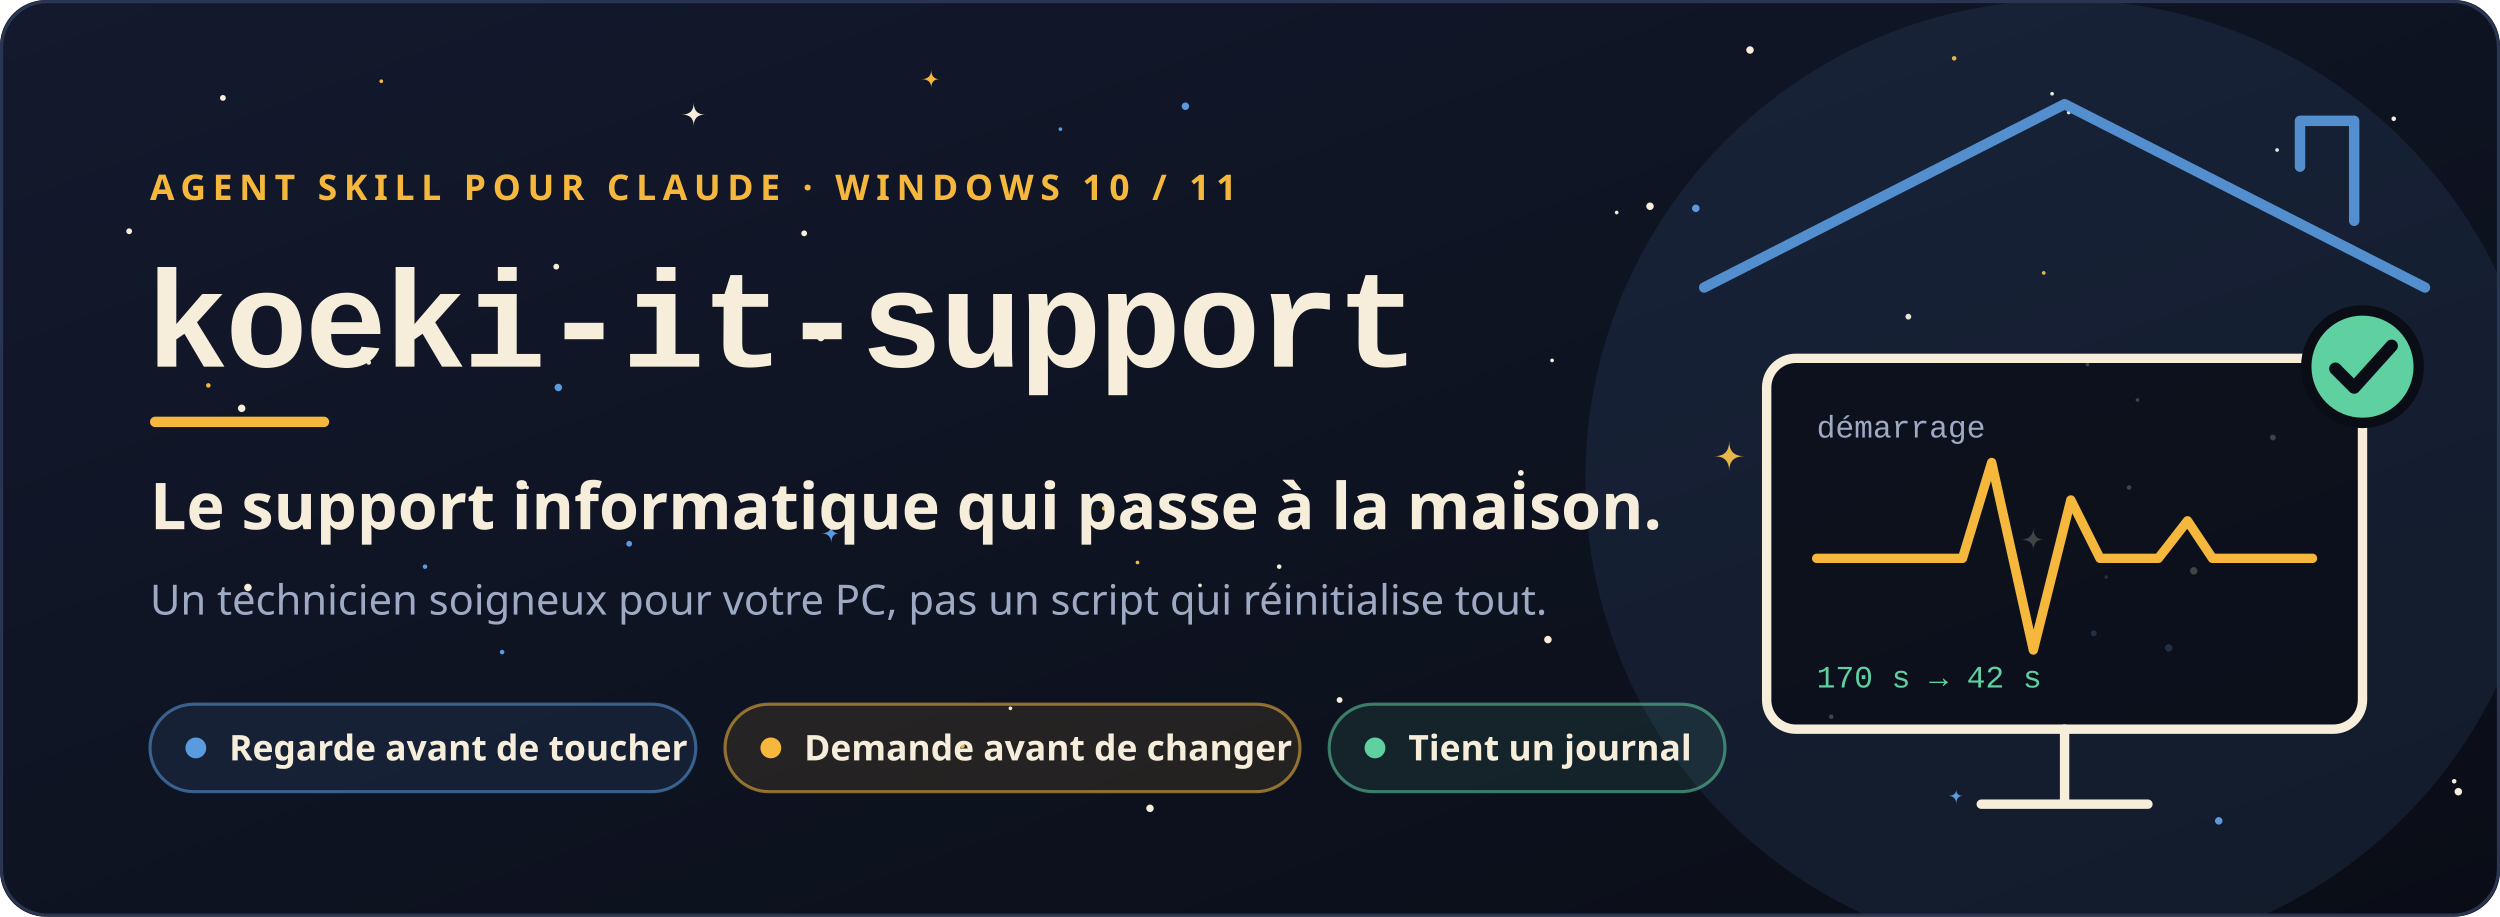
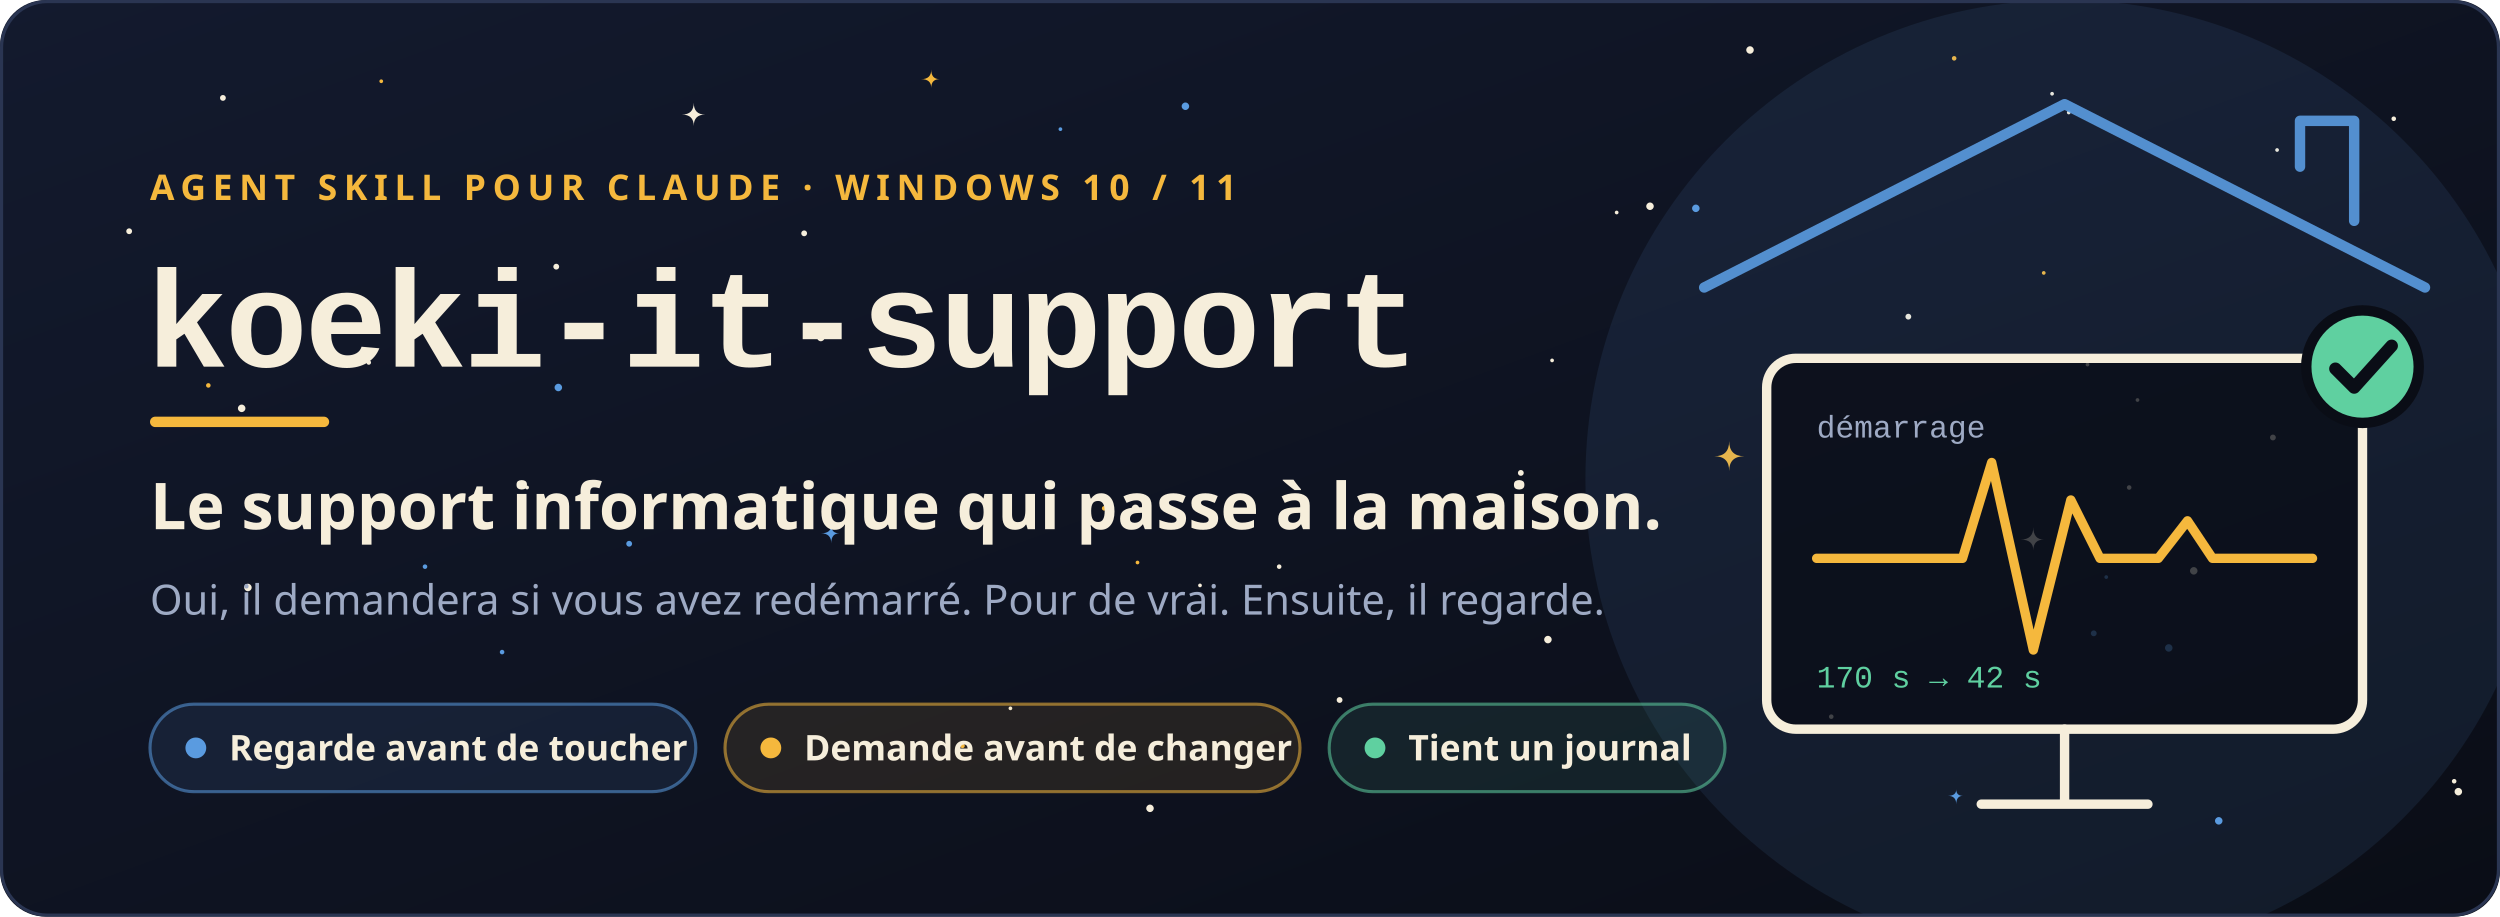
<svg xmlns="http://www.w3.org/2000/svg" viewBox="0 0 1200 440" width="1200" height="440" role="img" aria-labelledby="h-t h-d">
  <defs>
    <linearGradient id="h-bg" x1="0" y1="0" x2="1" y2="1">
      <stop offset="0" stop-color="#131a2e" />
      <stop offset="1" stop-color="#0a0d16" />
    </linearGradient>
    <clipPath id="h-clip">
      <rect width="1200" height="440" rx="22" />
    </clipPath>
  </defs>
  <style>
text{font-family:-apple-system,BlinkMacSystemFont,'Segoe UI','Noto Sans',Helvetica,Arial,sans-serif;fill:#f6eedb}
.mono{font-family:ui-monospace,SFMono-Regular,'SF Mono',Menlo,Consolas,'Liberation Mono',monospace}
.muted{fill:#9eaac4}.gold{fill:#f5b83d}.blue{fill:#5a9be0}.green{fill:#5fd0a0}.red{fill:#f0806a}
.b{font-weight:700}.sb{font-weight:600}
@keyframes tw{0%,100%{opacity:.15}50%{opacity:.9}}
.star{animation:tw 4s ease-in-out infinite}

@keyframes draw{0%{stroke-dashoffset:520}45%,92%{stroke-dashoffset:0}100%{stroke-dashoffset:-520}}
.pulse{stroke-dasharray:520;animation:draw 9s ease-in-out infinite}
@keyframes pop{0%,46%{opacity:0;transform:scale(.4)}54%{opacity:1;transform:scale(1.12)}58%,92%{opacity:1;transform:scale(1)}100%{opacity:0;transform:scale(1)}}
.check{transform-origin:1108px 176px;animation:pop 9s ease-out infinite}
@keyframes glow{0%,100%{opacity:.25}50%{opacity:.6}}
.glow{animation:glow 5s ease-in-out infinite}
[class]{animation-delay:-5s}@media (prefers-reduced-motion:reduce){*{animation:none!important}}</style>
  <g clip-path="url(#h-clip)">
    <rect width="1200" height="440" fill="url(#h-bg)" />
    <circle class="star" style="animation-delay:-1.8s;animation-duration:5.6s" cx="545" cy="244" r="1.8" fill="#f6eedb" />
    <circle class="star" style="animation-delay:-0.4s;animation-duration:3.9s" cx="614" cy="272" r="1.1" fill="#f6eedb" />
    <circle class="star" style="animation-delay:-3.9s;animation-duration:5.0s" cx="1053" cy="274" r="1.8" fill="#f6eedb" />
    <circle class="star" style="animation-delay:-0.8s;animation-duration:3.7s" cx="985" cy="45" r="0.9" fill="#f6eedb" />
    <path class="star" style="animation-delay:-2.1s;animation-duration:4.9s" fill="#5a9be0" d="M399 252.0Q399 256 402.9 256Q399 256 399 260.8Q399 256 394.1 256Q399 256 399 252.0Z" />
    <circle class="star" style="animation-delay:-4.0s;animation-duration:6.0s" cx="119" cy="282" r="1.8" fill="#f6eedb" />
    <circle class="star" style="animation-delay:-0.1s;animation-duration:4.7s" cx="386" cy="112" r="1.4" fill="#f6eedb" />
    <circle class="star" style="animation-delay:-3.4s;animation-duration:3.0s" cx="1002" cy="175" r="0.9" fill="#f6eedb" />
    <circle class="star" style="animation-delay:-1.7s;animation-duration:4.7s" cx="81" cy="170" r="1.8" fill="#f6eedb" />
    <path class="star" style="animation-delay:-0.1s;animation-duration:4.2s" fill="#f6eedb" d="M333 49.3Q333 55 338.5 55Q333 55 333 60.5Q333 55 327.3 55Q333 55 333 49.3Z" />
    <circle class="star" style="animation-delay:-3.2s;animation-duration:3.5s" cx="840" cy="24" r="1.8" fill="#f6eedb" />
    <circle class="star" style="animation-delay:-1.7s;animation-duration:4.2s" cx="241" cy="313" r="1.1" fill="#5a9be0" />
    <circle class="star" style="animation-delay:-4.0s;animation-duration:3.1s" cx="267" cy="128" r="1.4" fill="#f6eedb" />
    <circle class="star" style="animation-delay:-0.2s;animation-duration:3.4s" cx="1011" cy="277" r="0.9" fill="#5a9be0" />
    <circle class="star" style="animation-delay:-1.5s;animation-duration:3.2s" cx="916" cy="152" r="1.4" fill="#f6eedb" />
    <circle class="star" style="animation-delay:-2.5s;animation-duration:3.4s" cx="302" cy="261" r="1.4" fill="#5a9be0" />
    <circle class="star" style="animation-delay:-1.2s;animation-duration:3.7s" cx="177" cy="174" r="1.1" fill="#f6eedb" />
    <circle class="star" style="animation-delay:-2.7s;animation-duration:4.2s" cx="204" cy="272" r="1.1" fill="#5a9be0" />
    <circle class="star" style="animation-delay:-2.0s;animation-duration:3.8s" cx="509" cy="62" r="0.9" fill="#5a9be0" />
    <path class="star" style="animation-delay:-2.1s;animation-duration:5.8s" fill="#f6eedb" d="M976 253.0Q976 259 981.1 259Q976 259 976 264.2Q976 259 969.9 259Q976 259 976 253.0Z" />
    <circle class="star" style="animation-delay:-1.1s;animation-duration:5.8s" cx="576" cy="281" r="0.9" fill="#f6eedb" />
    <circle class="star" style="animation-delay:-0.2s;animation-duration:3.5s" cx="100" cy="185" r="1.1" fill="#f5b83d" />
    <circle class="star" style="animation-delay:-3.6s;animation-duration:5.9s" cx="1149" cy="57" r="1.1" fill="#f6eedb" />
    <circle class="star" style="animation-delay:-2.8s;animation-duration:5.9s" cx="1091" cy="210" r="1.4" fill="#f6eedb" />
    <circle class="star" style="animation-delay:-1.3s;animation-duration:6.0s" cx="107" cy="47" r="1.4" fill="#f6eedb" />
    <path class="star" style="animation-delay:-3.2s;animation-duration:5.7s" fill="#f5b83d" d="M447 33.4Q447 38 451.0 38Q447 38 447 42.2Q447 38 442.2 38Q447 38 447 33.4Z" />
    <circle class="star" style="animation-delay:-3.8s;animation-duration:3.1s" cx="569" cy="51" r="1.8" fill="#5a9be0" />
    <circle class="star" style="animation-delay:-2.4s;animation-duration:3.2s" cx="745" cy="173" r="0.9" fill="#f6eedb" />
    <circle class="star" style="animation-delay:-3.7s;animation-duration:5.1s" cx="1041" cy="311" r="1.8" fill="#5a9be0" />
    <circle class="star" style="animation-delay:-1.2s;animation-duration:3.3s" cx="993" cy="54" r="0.9" fill="#f6eedb" />
    <path class="star" style="animation-delay:-1.0s;animation-duration:3.0s" fill="#f5b83d" d="M830 211.7Q830 219 837.3 219Q830 219 830 226.1Q830 219 822.9 219Q830 219 830 211.7Z" />
    <circle class="star" style="animation-delay:-2.6s;animation-duration:4.3s" cx="730" cy="227" r="1.4" fill="#f6eedb" />
    <circle class="star" style="animation-delay:-3.2s;animation-duration:5.3s" cx="792" cy="99" r="1.8" fill="#f6eedb" />
    <circle class="star" style="animation-delay:-0.8s;animation-duration:3.4s" cx="466" cy="253" r="1.4" fill="#f5b83d" />
    <circle class="star" style="animation-delay:-3.3s;animation-duration:3.3s" cx="1005" cy="304" r="1.4" fill="#5a9be0" />
    <circle class="star" style="animation-delay:-2.7s;animation-duration:5.1s" cx="268" cy="186" r="1.8" fill="#5a9be0" />
    <circle class="star" style="animation-delay:-2.7s;animation-duration:3.8s" cx="981" cy="131" r="0.9" fill="#f5b83d" />
    <circle class="star" style="animation-delay:-1.6s;animation-duration:3.6s" cx="938" cy="28" r="1.1" fill="#f5b83d" />
    <circle class="star" style="animation-delay:-1.8s;animation-duration:4.9s" cx="183" cy="39" r="0.9" fill="#f5b83d" />
    <circle class="star" style="animation-delay:-1.0s;animation-duration:5.1s" cx="814" cy="100" r="1.8" fill="#5a9be0" />
    <circle class="star" style="animation-delay:-2.2s;animation-duration:5.8s" cx="62" cy="111" r="1.4" fill="#f6eedb" />
    <path class="star" style="animation-delay:-1.6s;animation-duration:5.7s" fill="#5a9be0" d="M939 378.9Q939 382 942.2 382Q939 382 939 386.1Q939 382 935.0 382Q939 382 939 378.9Z" />
    <circle class="star" style="animation-delay:-1.5s;animation-duration:4.7s" cx="546" cy="270" r="0.9" fill="#f5b83d" />
    <circle class="star" style="animation-delay:-0.9s;animation-duration:5.7s" cx="776" cy="102" r="0.9" fill="#f6eedb" />
    <circle class="star" style="animation-delay:-1.0s;animation-duration:5.2s" cx="643" cy="336" r="1.4" fill="#f6eedb" />
    <circle class="star" style="animation-delay:-3.1s;animation-duration:4.5s" cx="116" cy="196" r="1.8" fill="#f6eedb" />
    <circle class="star" style="animation-delay:-0.7s;animation-duration:4.0s" cx="1026" cy="192" r="0.9" fill="#f6eedb" />
    <circle class="star" style="animation-delay:-3.8s;animation-duration:4.5s" cx="1180" cy="380" r="1.8" fill="#f6eedb" />
    <circle class="star" style="animation-delay:-2.1s;animation-duration:5.5s" cx="530" cy="244" r="1.1" fill="#f5b83d" />
    <circle class="star" style="animation-delay:-1.2s;animation-duration:3.4s" cx="462" cy="358" r="1.1" fill="#f5b83d" />
    <circle class="star" style="animation-delay:-2.4s;animation-duration:3.1s" cx="253" cy="234" r="0.9" fill="#f6eedb" />
    <circle class="star" style="animation-delay:-2.0s;animation-duration:5.1s" cx="485" cy="340" r="0.9" fill="#f6eedb" />
    <circle class="star" style="animation-delay:-1.1s;animation-duration:4.4s" cx="552" cy="388" r="1.8" fill="#f6eedb" />
    <circle class="star" style="animation-delay:-2.1s;animation-duration:3.3s" cx="1065" cy="394" r="1.8" fill="#5a9be0" />
    <circle class="star" style="animation-delay:-0.1s;animation-duration:3.5s" cx="1093" cy="72" r="0.9" fill="#f6eedb" />
    <circle class="star" style="animation-delay:-0.4s;animation-duration:5.2s" cx="394" cy="162" r="1.8" fill="#f6eedb" />
    <circle class="star" style="animation-delay:-0.1s;animation-duration:4.9s" cx="743" cy="307" r="1.8" fill="#f6eedb" />
    <circle class="star" style="animation-delay:-2.1s;animation-duration:5.6s" cx="1022" cy="234" r="1.1" fill="#f6eedb" />
    <circle class="star" style="animation-delay:-1.3s;animation-duration:3.9s" cx="879" cy="344" r="1.1" fill="#f6eedb" />
    <circle class="star" style="animation-delay:-3.6s;animation-duration:3.4s" cx="1178" cy="375" r="1.1" fill="#f6eedb" />
    <circle class="glow" cx="991" cy="230" r="230" fill="#5a9be0" fill-opacity=".10" />
    <text x="72" y="96" font-size="17" class="gold sb" letter-spacing="3.2">AGENT SKILL POUR CLAUDE  ·  WINDOWS 10 / 11</text>
    <text x="70" y="176" font-size="66" class="mono b" letter-spacing="-1.5">koeki-it-support</text>
    <rect x="72" y="200" width="86" height="5" rx="2.5" fill="#f5b83d" />
    <text x="72" y="254" font-size="31" class="sb">Le support informatique qui passe à la maison.</text>
-     <text x="72" y="295" font-size="20" class="muted">Un technicien soigneux pour votre PC, pas un script qui réinitialise tout.</text>
+     <text x="72" y="295" font-size="20" class="muted">Oui, il demandera si vous avez redémarré. Pour de vrai. Ensuite, il regarde.</text>
    <g transform="translate(72 338)">
      <rect width="262" height="42" rx="21" fill="#5a9be0" fill-opacity=".1" stroke="#5a9be0" stroke-opacity=".55" stroke-width="1.5" />
      <circle cx="22" cy="21" r="5" fill="#5a9be0" />
      <text x="38" y="27" font-size="17" class="sb">Regarde avant de toucher</text>
    </g>
    <g transform="translate(348 338)">
      <rect width="276" height="42" rx="21" fill="#f5b83d" fill-opacity=".1" stroke="#f5b83d" stroke-opacity=".55" stroke-width="1.5" />
      <circle cx="22" cy="21" r="5" fill="#f5b83d" />
      <text x="38" y="27" font-size="17" class="sb">Demande avant de changer</text>
    </g>
    <g transform="translate(638 338)">
      <rect width="190" height="42" rx="21" fill="#5fd0a0" fill-opacity=".1" stroke="#5fd0a0" stroke-opacity=".55" stroke-width="1.5" />
      <circle cx="22" cy="21" r="5" fill="#5fd0a0" />
      <text x="38" y="27" font-size="17" class="sb">Tient un journal</text>
    </g>
    <g transform="translate(26 0)">
      <g fill="none" stroke-linecap="round" stroke-linejoin="round">
        <path d="M792 138 L965 50 L1138 138" stroke="#5a9be0" stroke-width="5" stroke-opacity=".9" />
        <path d="M1078 80 V58 H1104 V106" stroke="#5a9be0" stroke-width="5" stroke-opacity=".9" />
        <rect x="822" y="172" width="286" height="178" rx="14" stroke="#f6eedb" stroke-width="4.5" fill="#0a0d16" fill-opacity=".75" />
        <path d="M925 386 H1005 M965 350 V386" stroke="#f6eedb" stroke-width="4.5" />
        <path class="pulse" d="M846 268 H900 L916 268 L930 222 L950 312 L968 240 L982 268 H1010 L1024 250 L1036 268 H1084" stroke="#f5b83d" stroke-width="4.5" />
      </g>
      <text x="846" y="210" font-size="15" class="mono muted">démarrage</text>
      <text x="846" y="330" font-size="15" class="mono green">170 s → 42 s</text>
      <g class="check">
        <circle cx="1108" cy="176" r="27" fill="#5fd0a0" stroke="#0a0d16" stroke-width="5" />
        <path d="M1095 177 L1104 186 L1122 166" fill="none" stroke="#0a0d16" stroke-width="6" stroke-linecap="round" stroke-linejoin="round" />
      </g>
    </g>
  </g>
  <rect x=".75" y=".75" width="1198.5" height="438.5" rx="22" fill="none" stroke="#2a3552" stroke-width="1.5" />
</svg>
